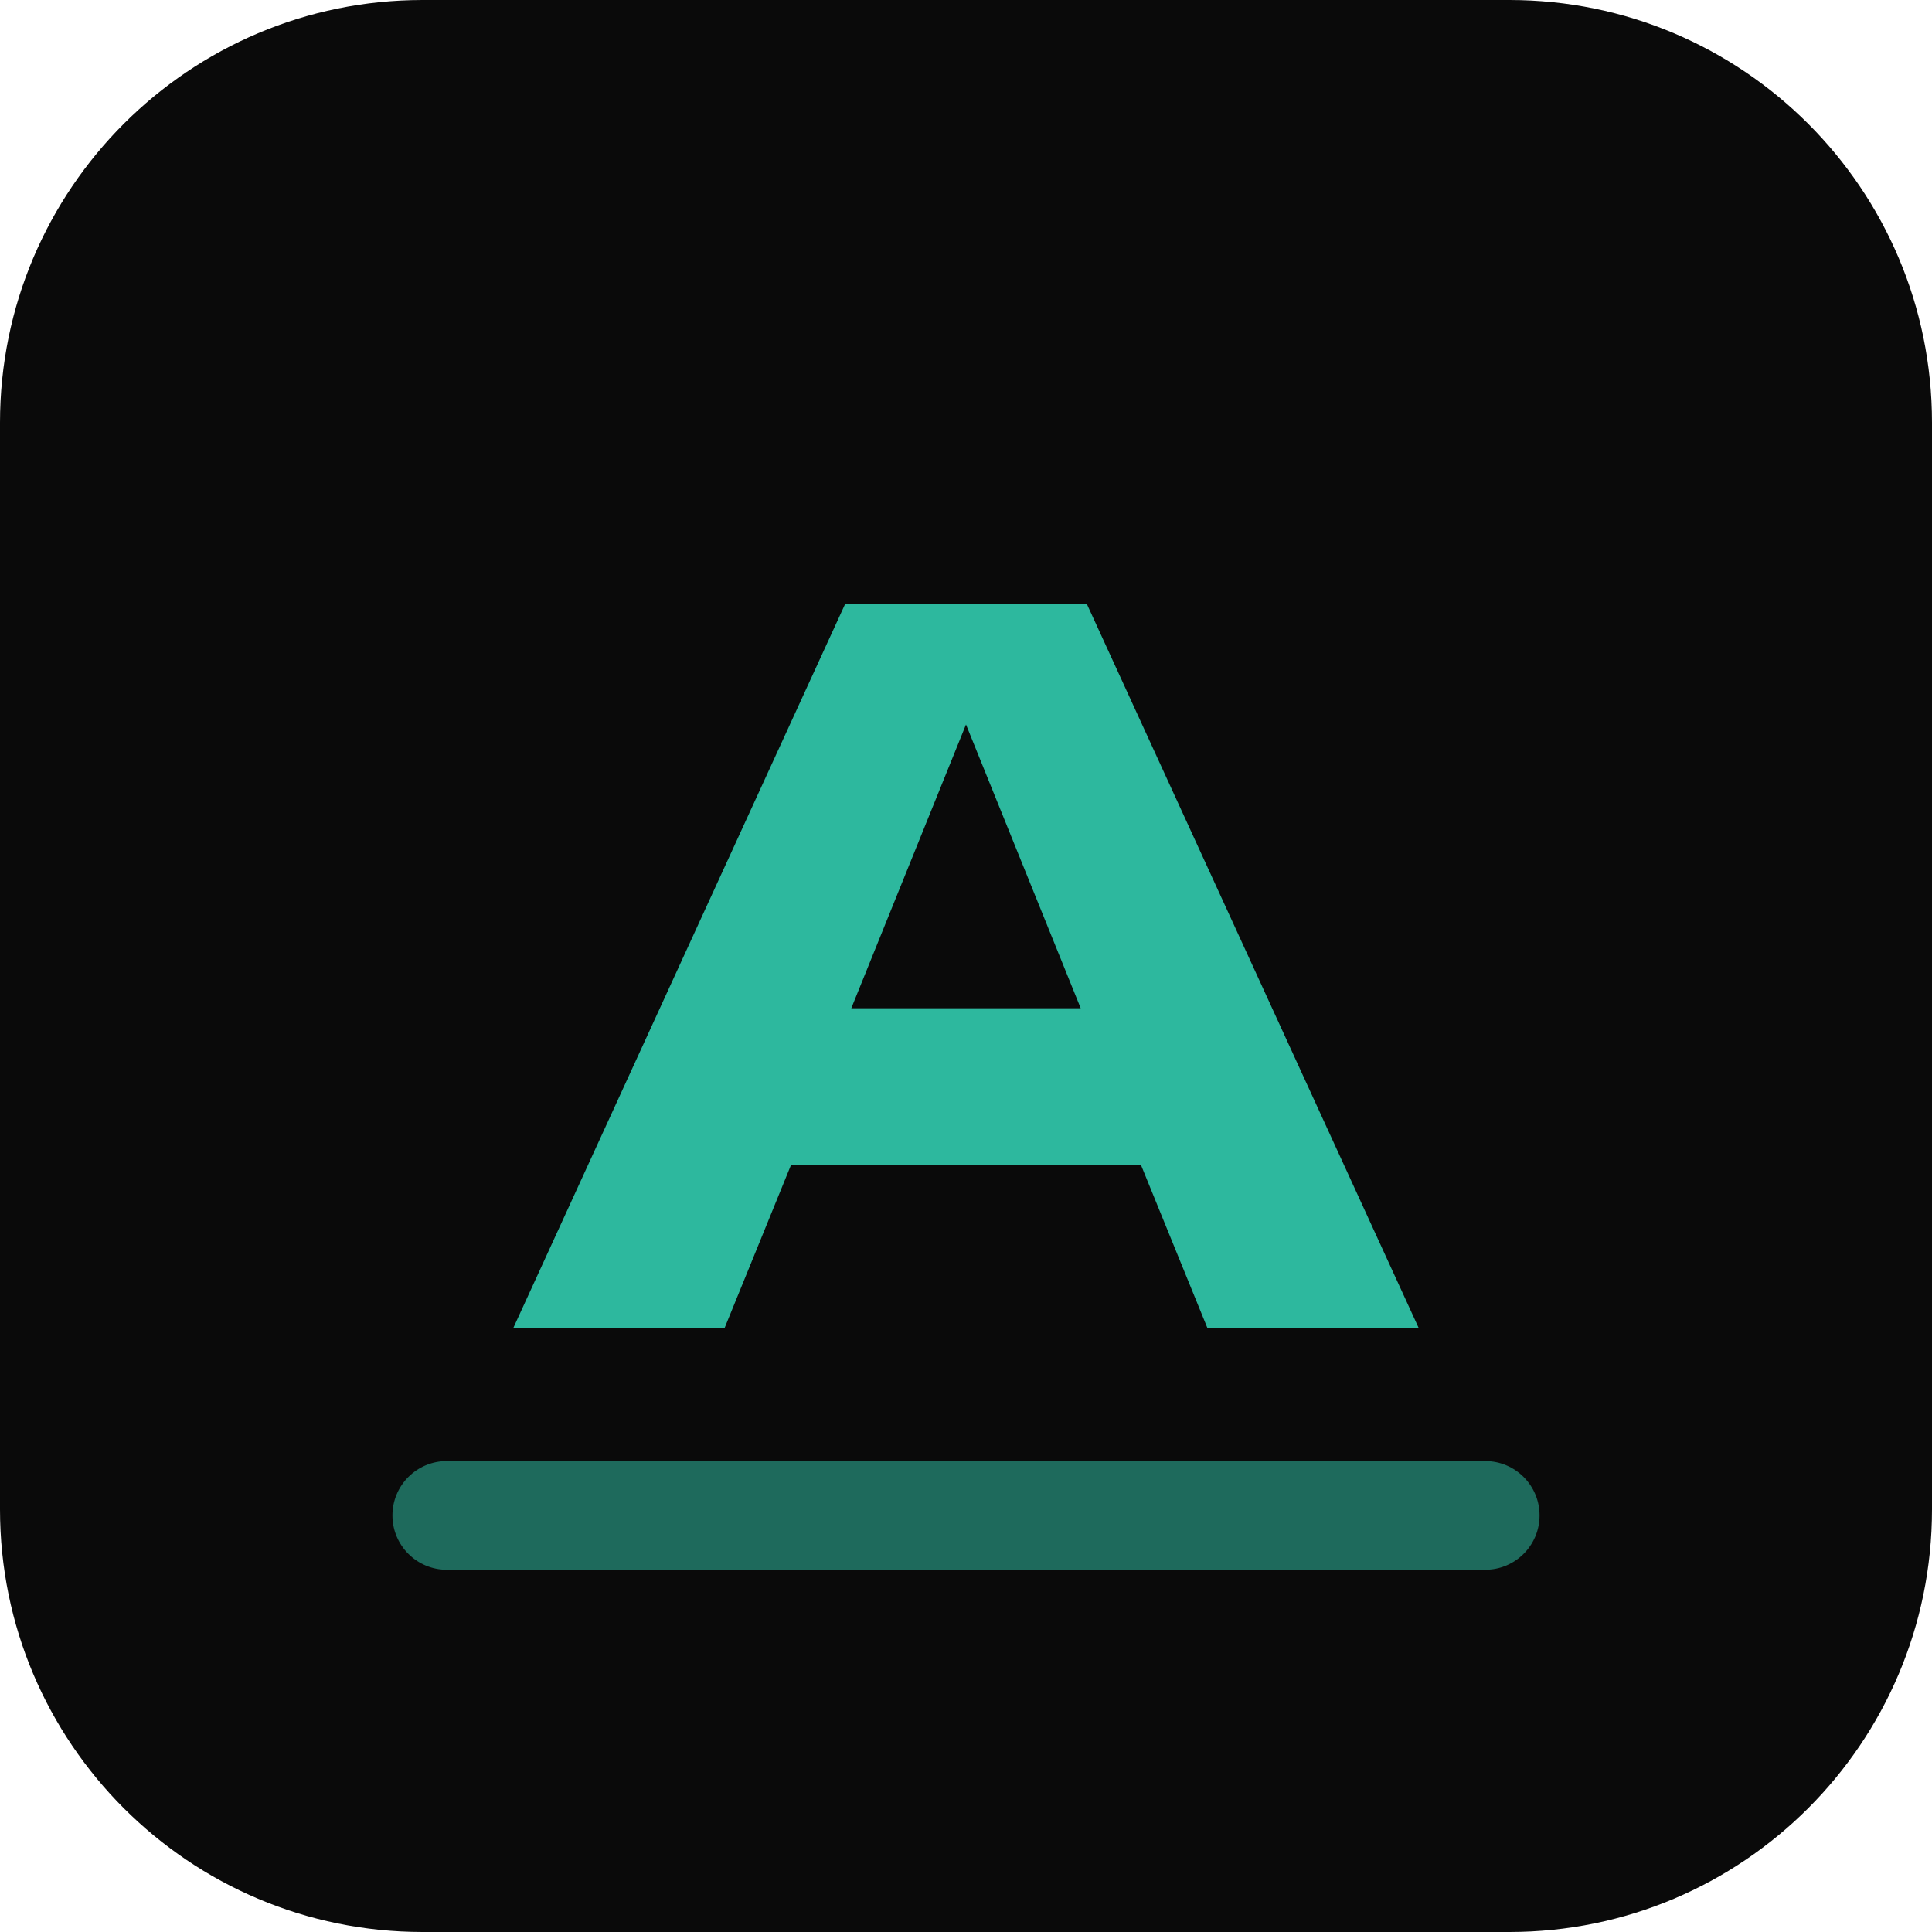
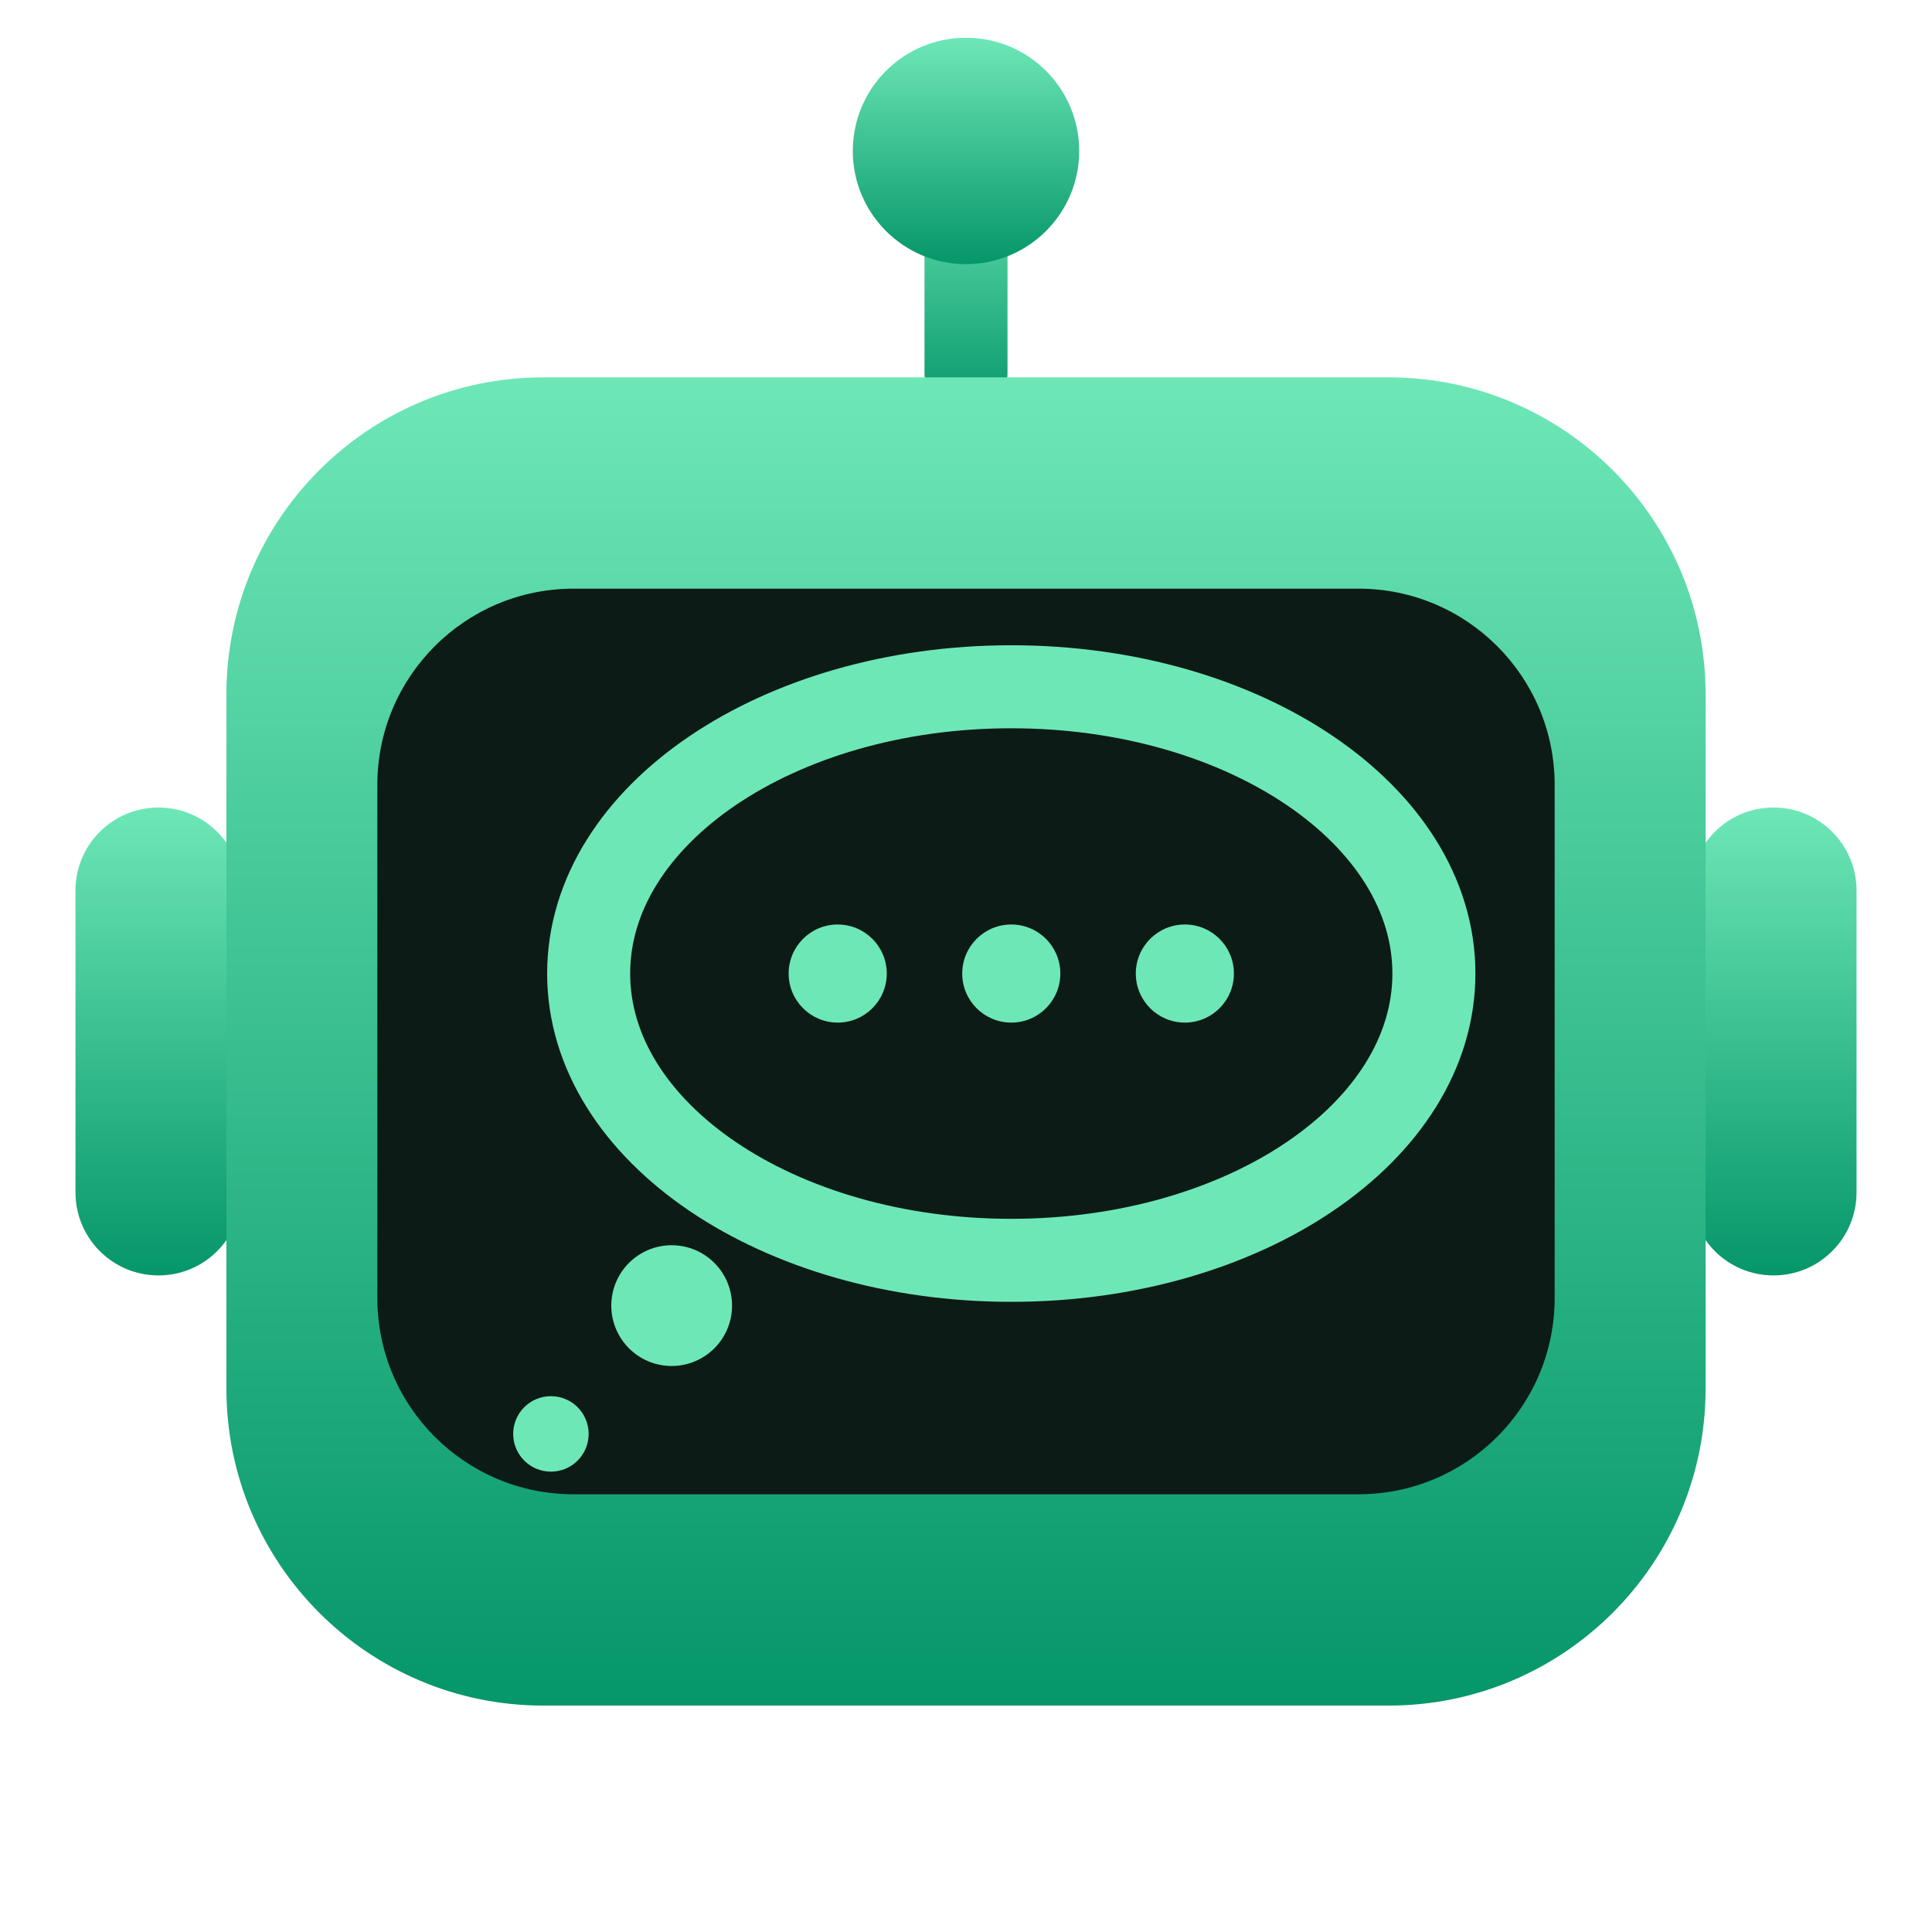
- <svg xmlns="http://www.w3.org/2000/svg" width="32" height="32" viewBox="0 0 32 32" fill="none">
-   <rect width="32" height="32" rx="7" fill="#0a0a0a" />
-   <path d="M8.5 22 L14 10 L18 10 L23.5 22 L20 22 L18.9 19.3 L13.1 19.3 L12 22 Z M14.1 16.7 L17.9 16.7 L16 12 Z" fill="#2db89e" />
-   <rect x="6.5" y="24.2" width="19" height="1.8" rx="0.9" fill="#2db89e" opacity="0.55" />
+ <svg xmlns="http://www.w3.org/2000/svg" width="512" height="512" viewBox="0 0 512 512">
+   <defs>
+     <linearGradient id="verde" x1="0" y1="0" x2="0" y2="1">
+       <stop offset="0" stop-color="#6ee7b7" />
+       <stop offset="1" stop-color="#059669" />
+     </linearGradient>
+   </defs>
+   <rect x="245" y="40" width="22" height="70" rx="11" fill="url(#verde)" />
+   <circle cx="256" cy="40" r="30" fill="url(#verde)" />
+   <rect x="20" y="214" width="44" height="124" rx="22" fill="url(#verde)" />
+   <rect x="448" y="214" width="44" height="124" rx="22" fill="url(#verde)" />
+   <rect x="60" y="100" width="392" height="352" rx="84" fill="url(#verde)" />
+   <rect x="100" y="156" width="312" height="240" rx="52" fill="#0d1b16" />
+   <g fill="none" stroke="#6ee7b7" stroke-width="22" stroke-linecap="round" stroke-linejoin="round">
+     <ellipse cx="268" cy="258" rx="112" ry="76" />
+     <circle cx="178" cy="346" r="16" fill="#6ee7b7" stroke="none" />
+     <circle cx="146" cy="380" r="10" fill="#6ee7b7" stroke="none" />
+     <circle cx="222" cy="258" r="13" fill="#6ee7b7" stroke="none" />
+     <circle cx="268" cy="258" r="13" fill="#6ee7b7" stroke="none" />
+     <circle cx="314" cy="258" r="13" fill="#6ee7b7" stroke="none" />
+   </g>
</svg>
